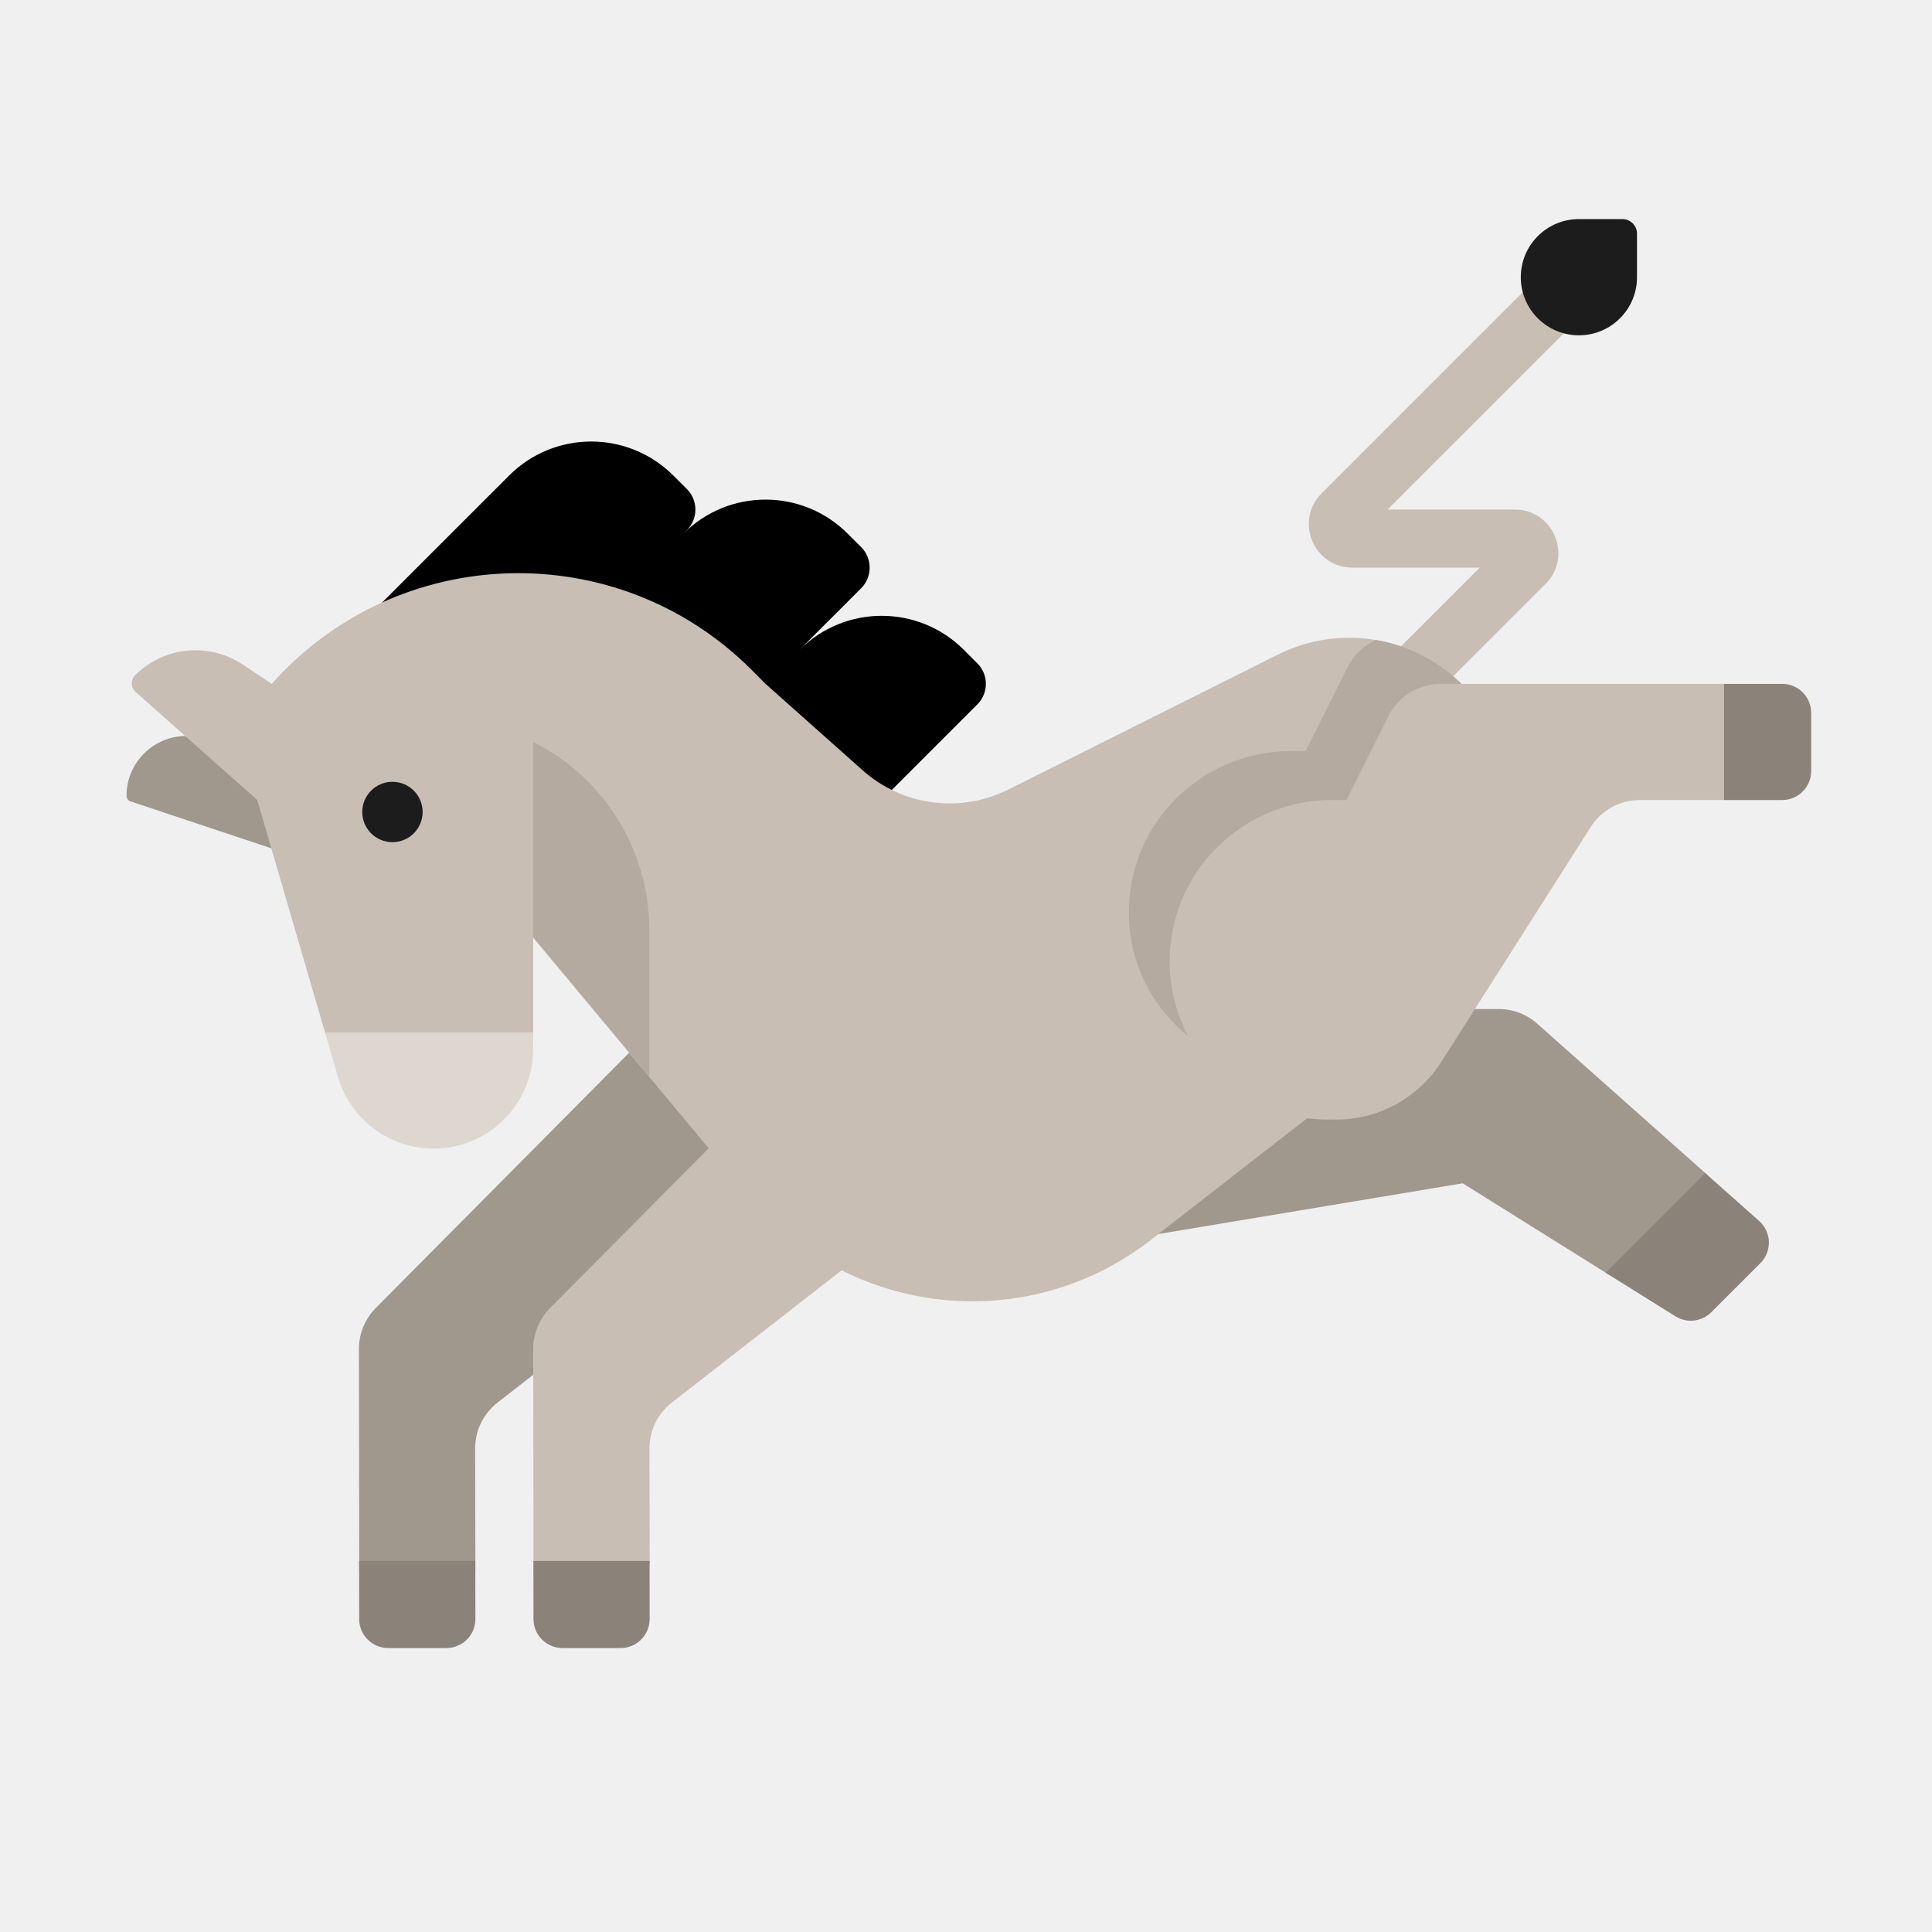
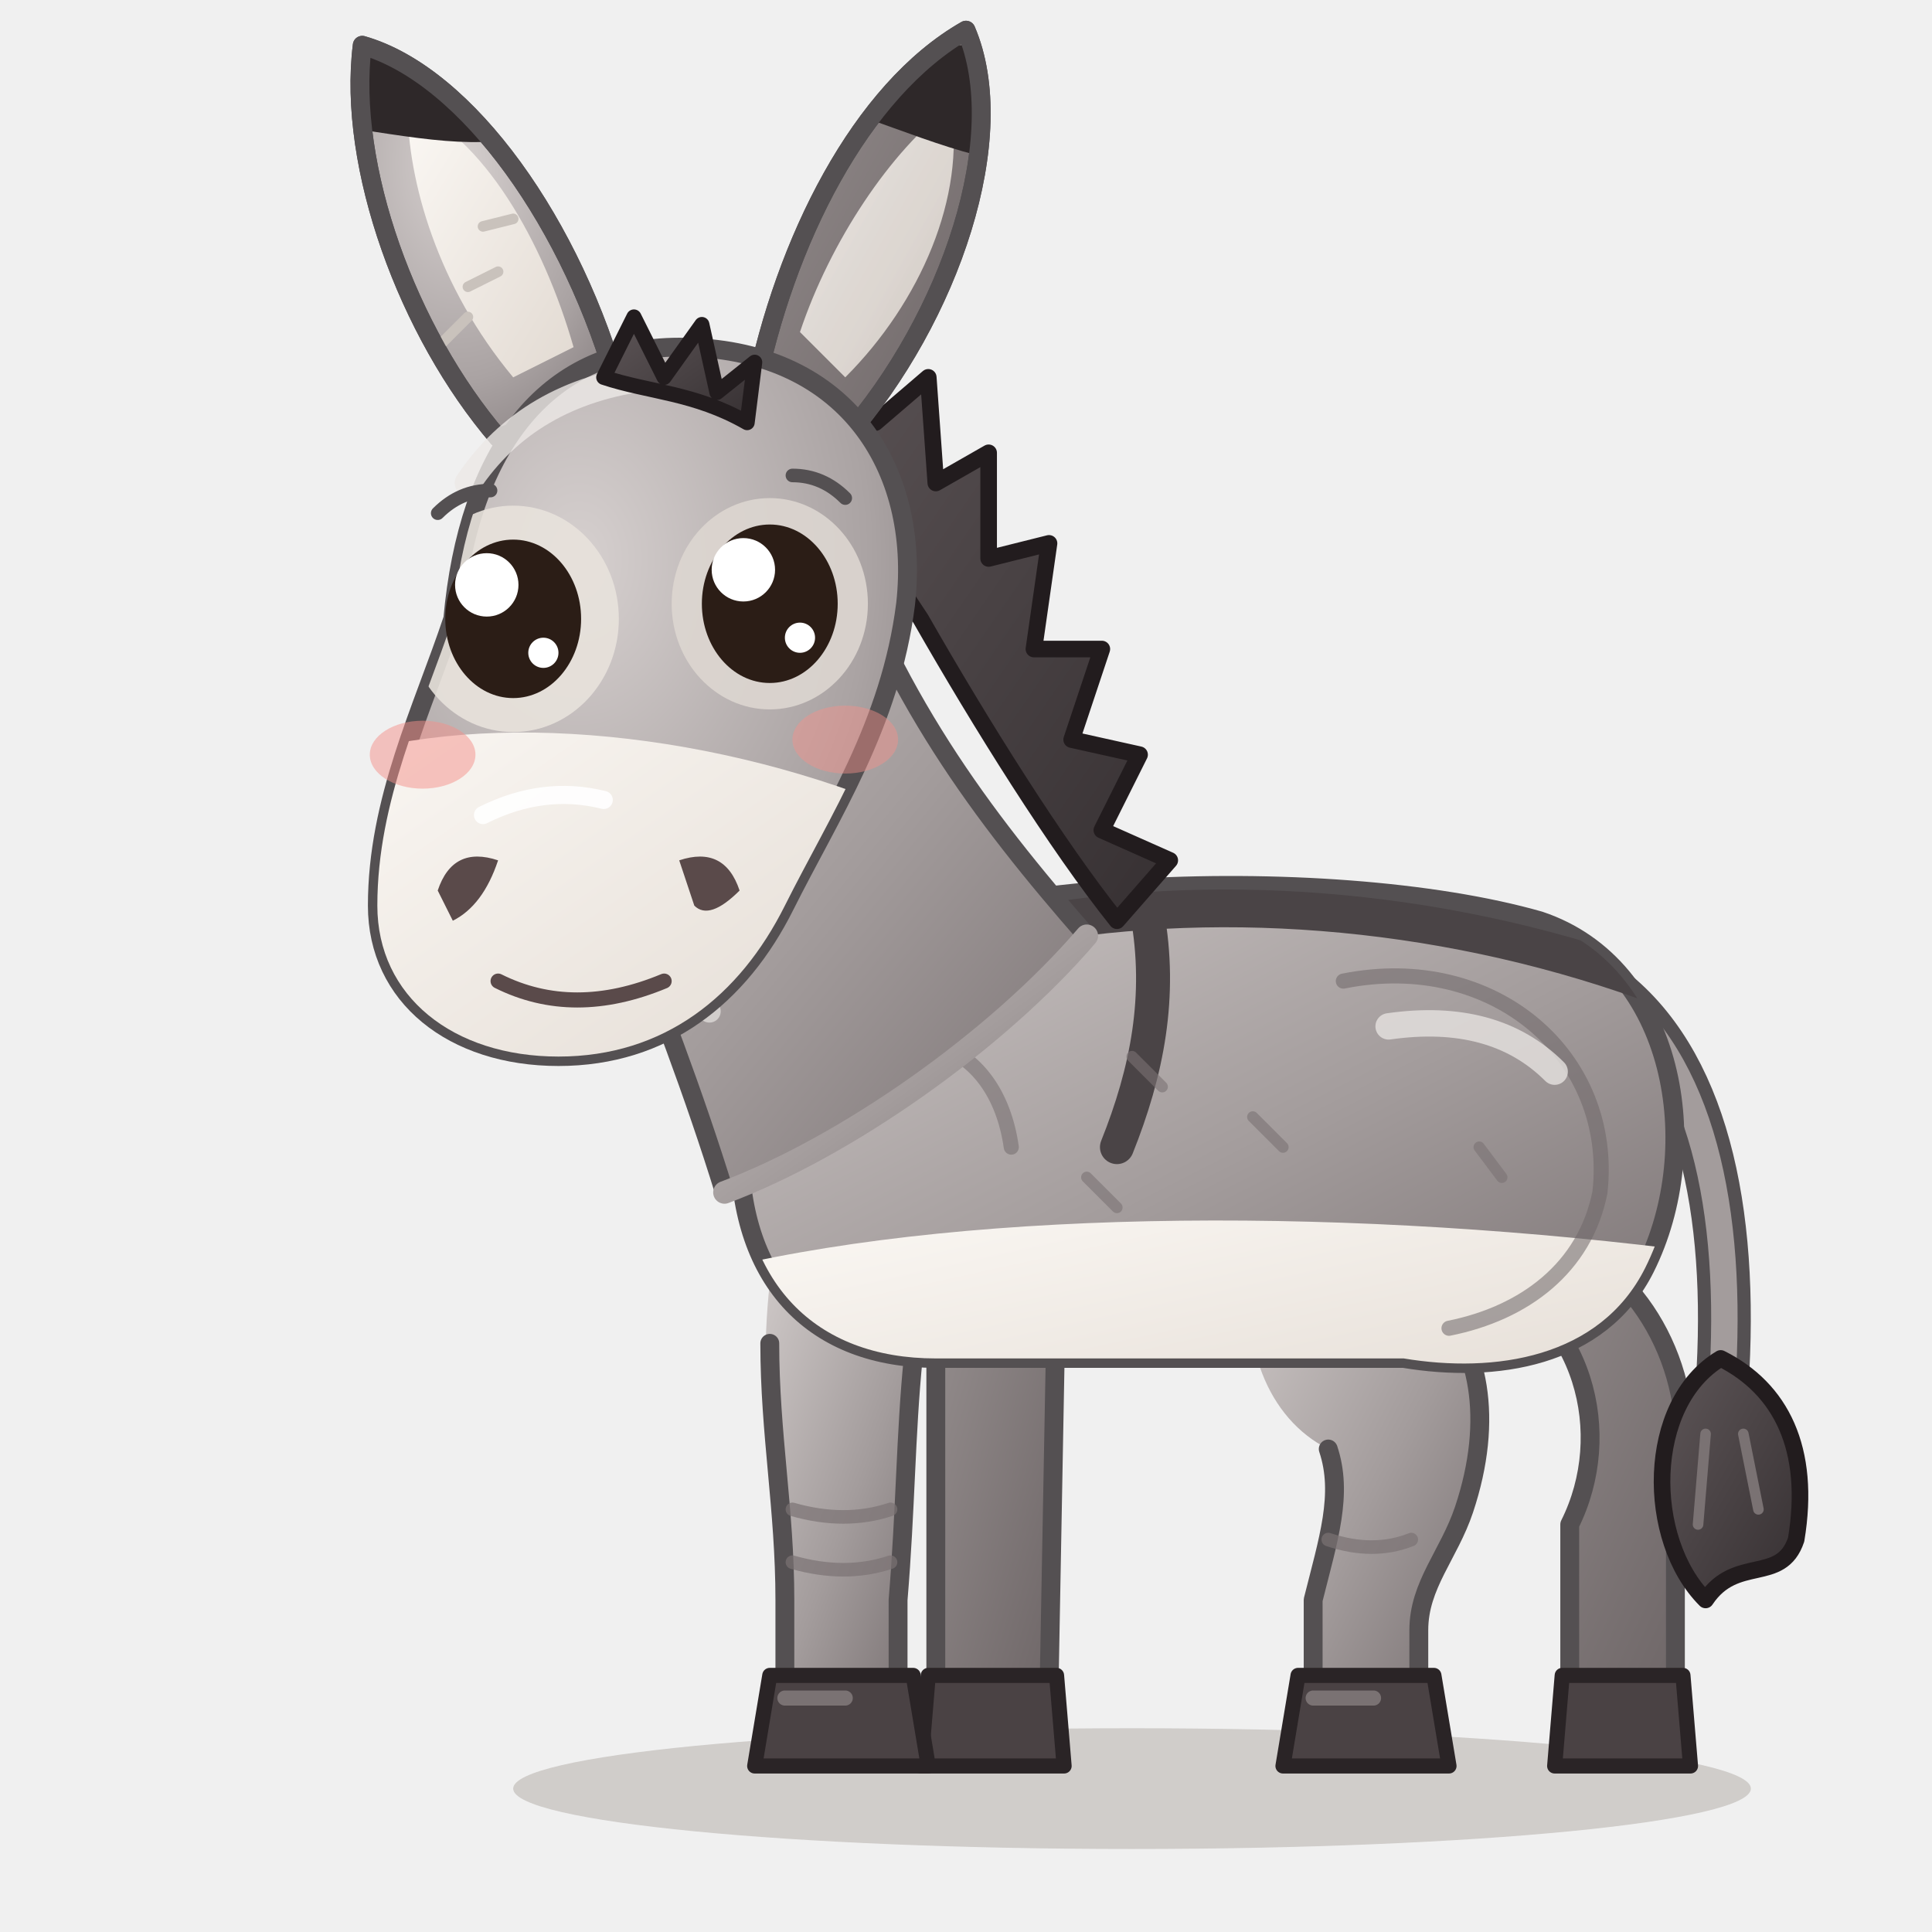
- <svg xmlns="http://www.w3.org/2000/svg" width="32" height="32" viewBox="0 0 32 32" fill="none">
-   <path fill-rule="evenodd" clip-rule="evenodd" d="M8.432 7.877L4.981 11.327L6.906 13.252L7.868 12.289L9.793 14.214L11.717 16.138L16.188 11.667C16.376 11.479 16.376 11.175 16.188 10.987L15.964 10.763C15.213 10.012 13.995 10.012 13.243 10.763L14.264 9.743C14.451 9.555 14.451 9.25 14.264 9.062L14.04 8.839C13.289 8.087 12.07 8.087 11.319 8.839L11.377 8.781C11.565 8.593 11.565 8.288 11.377 8.1L11.153 7.877C10.402 7.125 9.183 7.125 8.432 7.877Z" fill="black" />
-   <path fill-rule="evenodd" clip-rule="evenodd" d="M4.982 14.214L2.163 13.274C2.123 13.261 2.096 13.223 2.096 13.18C2.096 12.505 2.757 12.028 3.397 12.242L4.982 12.77L4.982 14.214ZM18.453 20.562L21.34 16.713H24.823C25.059 16.713 25.286 16.799 25.462 16.956L28.275 19.456L28.388 20.195C28.411 20.344 28.363 20.495 28.258 20.603L27.801 21.074C27.694 21.184 27.541 21.237 27.389 21.216L26.648 21.113L24.227 19.599L18.453 20.562ZM5.95 26.008L5.945 22.345C5.944 22.09 6.045 21.846 6.224 21.665L10.755 17.1L13.642 19.025L8.241 23.231C8.006 23.414 7.869 23.695 7.87 23.992L7.874 26.006C7.875 26.272 7.659 26.488 7.393 26.488H6.431C6.166 26.488 5.951 26.273 5.95 26.008Z" fill="#A0978D" />
-   <path fill-rule="evenodd" clip-rule="evenodd" d="M26.01 5.413C26.198 5.225 26.198 4.92 26.01 4.732C25.822 4.544 25.517 4.544 25.329 4.732L21.891 8.17C21.436 8.625 21.758 9.402 22.401 9.402H24.508L23.204 10.706C23.183 10.698 23.16 10.691 23.138 10.684C22.484 10.479 21.777 10.536 21.164 10.843L16.699 13.078C15.906 13.475 14.952 13.349 14.29 12.76L12.68 11.327L12.447 11.093C10.224 8.871 6.589 8.978 4.501 11.327L4.023 11.008C3.462 10.634 2.714 10.708 2.237 11.185C2.16 11.262 2.164 11.388 2.245 11.46L4.261 13.251L5.39 17.125C6.053 17.558 7.125 18.279 7.125 18.279C7.125 18.279 8.305 17.483 8.831 17.125V15.53L11.738 19.019L9.111 21.665C8.932 21.846 8.831 22.09 8.832 22.345L8.837 25.855C8.837 26.12 9.052 26.335 9.318 26.335H10.28C10.546 26.335 10.761 26.119 10.761 25.853L10.757 23.992C10.756 23.695 10.893 23.414 11.127 23.231L13.94 21.041C15.551 21.851 17.548 21.715 19.059 20.539L21.651 18.521C21.763 18.536 21.877 18.544 21.991 18.544H22.131C22.837 18.544 23.494 18.183 23.873 17.587L26.348 13.697C26.525 13.419 26.831 13.251 27.16 13.251H28.556C28.822 13.251 29.038 13.036 29.038 12.77V11.808C29.038 11.542 28.822 11.327 28.556 11.327L24.206 11.327C24.162 11.284 24.117 11.242 24.07 11.201L25.599 9.672C26.054 9.218 25.732 8.44 25.089 8.44H22.982L26.01 5.413Z" fill="#C8BEB4" />
-   <path fill-rule="evenodd" clip-rule="evenodd" d="M22.788 10.6C22.59 10.69 22.424 10.845 22.323 11.047L21.626 12.44H21.369C20.614 12.44 19.887 12.769 19.381 13.329C18.465 14.345 18.466 15.913 19.406 16.908C19.491 16.999 19.582 17.083 19.679 17.16C19.169 16.2 19.299 14.982 20.057 14.141C20.562 13.58 21.289 13.251 22.044 13.251H22.302L22.998 11.859C23.161 11.533 23.494 11.327 23.859 11.327H24.206C23.914 11.038 23.552 10.814 23.138 10.684C23.023 10.648 22.906 10.62 22.788 10.6ZM10.755 15.403V17.828L8.831 15.524V12.289C10.01 12.879 10.755 14.084 10.755 15.403Z" fill="#B5AAA0" />
-   <path d="M7.174 19.025C6.444 19.021 5.802 18.538 5.598 17.837L5.383 17.1H8.831V17.377C8.83 18.285 8.096 19.021 7.189 19.025H7.174Z" fill="#DED7D0" />
-   <path fill-rule="evenodd" clip-rule="evenodd" d="M28.556 11.327V13.251H29.518C29.784 13.251 29.999 13.036 29.999 12.77V11.808C29.999 11.542 29.784 11.327 29.518 11.327H28.556ZM29.137 20.223L28.244 19.43L26.594 21.08L27.75 21.802C27.94 21.921 28.187 21.893 28.345 21.734L29.157 20.922C29.353 20.727 29.344 20.407 29.137 20.223ZM5.949 26.817L5.948 25.854H7.872L7.874 26.815C7.874 27.081 7.659 27.297 7.393 27.297H6.431C6.165 27.297 5.95 27.082 5.949 26.817ZM8.835 25.854L8.836 26.817C8.836 27.082 9.052 27.297 9.317 27.297H10.279C10.545 27.297 10.761 27.081 10.76 26.815L10.759 25.854H8.835Z" fill="#8B8279" />
-   <path fill-rule="evenodd" clip-rule="evenodd" d="M27.114 4.591C27.114 5.123 26.683 5.554 26.151 5.554C25.62 5.554 25.189 5.123 25.189 4.591C25.189 4.06 25.62 3.629 26.151 3.629H26.873C27.006 3.629 27.114 3.737 27.114 3.87V4.591ZM7 13.449C7 13.725 6.776 13.949 6.5 13.949C6.224 13.949 6 13.725 6 13.449C6 13.173 6.224 12.949 6.5 12.949C6.776 12.949 7 13.173 7 13.449Z" fill="#1C1C1C" />
+ <svg xmlns="http://www.w3.org/2000/svg" viewBox="0 0 256 256">
+   <defs>
+     <linearGradient id="burro-pelo" x1="0" y1="0" x2="1" y2="1">
+       <stop offset="0" stop-color="#cdc7c6" />
+       <stop offset="0.55" stop-color="#a39c9c" />
+       <stop offset="1" stop-color="#7a7273" />
+     </linearGradient>
+     <linearGradient id="burro-pata-tras" x1="0" y1="0" x2="1" y2="1">
+       <stop offset="0" stop-color="#958e8e" />
+       <stop offset="1" stop-color="#6e6667" />
+     </linearGradient>
+     <radialGradient id="burro-cabeca" cx="0.38" cy="0.3" r="0.85">
+       <stop offset="0" stop-color="#d6d0cf" />
+       <stop offset="0.65" stop-color="#aaa3a3" />
+       <stop offset="1" stop-color="#857d7e" />
+     </radialGradient>
+     <linearGradient id="burro-claro" x1="0" y1="0" x2="1" y2="1">
+       <stop offset="0" stop-color="#fbf8f4" />
+       <stop offset="1" stop-color="#e2dad2" />
+     </linearGradient>
+     <linearGradient id="burro-escuro" x1="0" y1="0" x2="1" y2="1">
+       <stop offset="0" stop-color="#5e5658" />
+       <stop offset="1" stop-color="#363032" />
+     </linearGradient>
+     <clipPath id="burro-clip-corpo">
+       <path d="M104 130 C120 116 176 114 204 122 C222 128 226 152 218 168 C212 180 198 182 186 180 L124 180 C108 180 98 170 98 152 C98 142 98 136 104 130 Z" />
+     </clipPath>
+     <clipPath id="burro-clip-cabeca">
+       <path d="M90 46 C112 46 122 62 120 80 C118 96 110 108 104 120 C98 132 88 140 74 140 C60 140 50 132 50 120 C50 106 56 94 60 82 C62 60 72 46 90 46 Z" />
+     </clipPath>
+     <clipPath id="burro-clip-orelha-a">
+       <path d="M66 58 C54 44 46 22 48 6 C62 10 76 30 82 52 Z" />
+     </clipPath>
+     <clipPath id="burro-clip-orelha-b">
+       <path d="M100 52 C104 32 114 12 128 4 C134 18 126 42 112 58 Z" />
+     </clipPath>
+   </defs>
+   <g id="sombra">
+     <ellipse cx="150" cy="237" rx="82" ry="8" fill="#3b2a1a" opacity="0.18" />
+   </g>
+   <g id="patas-tras" stroke-linejoin="round" stroke-linecap="round">
+     <path d="M124 170 L124 224 L139 224 L140 170 Z" fill="url(#burro-pata-tras)" stroke="#545052" stroke-width="2.5" />
+     <path d="M196 168 C210 174 214 190 208 202 L208 224 L222 224 L222 200 C226 186 220 172 210 166 Z" fill="url(#burro-pata-tras)" stroke="#545052" stroke-width="2.5" />
+     <path d="M123 222 L140 222 L141 234 L122 234 Z M207 222 L223 222 L224 234 L206 234 Z" fill="#4a4244" stroke="#2a2426" stroke-width="2" />
+   </g>
+   <g id="cauda" stroke-linejoin="round" stroke-linecap="round">
+     <path d="M214 132 C226 142 230 162 228 186" fill="none" stroke="#545052" stroke-width="7" />
+     <path d="M214 132 C226 142 230 162 228 186" fill="none" stroke="#a39c9c" stroke-width="3.5" />
+     <path d="M228 180 C218 186 218 204 226 212 C230 206 236 210 238 204 C240 192 236 184 228 180 Z" fill="url(#burro-escuro)" stroke="#221c1e" stroke-width="2.2" />
+     <path d="M226 190 l-1 12 M231 190 l2 10" stroke="#7a7273" stroke-width="1.4" />
+   </g>
+   <g id="patas-frente" stroke-linejoin="round" stroke-linecap="round">
+     <path d="M102 170 C100 188 104 200 104 212 L104 224 L119 224 L119 212 C120 196 120 184 122 170 Z" fill="url(#burro-pelo)" />
+     <path d="M102 178 C102 190 104 200 104 212 L104 224 M119 224 L119 212 C120 200 120 190 121 180" fill="none" stroke="#545052" stroke-width="2.5" />
+     <path d="M166 166 C190 162 200 182 194 200 C192 206 188 210 188 216 L188 224 L174 224 L174 212 C176 204 178 198 176 192 C168 188 164 178 166 166 Z" fill="url(#burro-pelo)" />
+     <path d="M174 224 L174 212 C176 204 178 198 176 192 M188 224 L188 216 C188 210 192 206 194 200 C198 188 196 178 190 172" fill="none" stroke="#545052" stroke-width="2.5" />
+     <path d="M105 200 q7 2 13 0 M105 207 q7 2 13 0 M176 204 q6 2 11 0" fill="none" stroke="#7a7273" stroke-width="1.8" opacity="0.7" />
+     <path d="M102 222 L121 222 L123 234 L100 234 Z M172 222 L190 222 L192 234 L170 234 Z" fill="#4a4244" stroke="#2a2426" stroke-width="2" />
+     <path d="M104 225 h8 M174 225 h8" stroke="#7a7273" stroke-width="2" />
+   </g>
+   <g id="corpo" stroke-linejoin="round" stroke-linecap="round">
+     <path d="M104 130 C120 116 176 114 204 122 C222 128 226 152 218 168 C212 180 198 182 186 180 L124 180 C108 180 98 170 98 152 C98 142 98 136 104 130 Z" fill="url(#burro-pelo)" stroke="#545052" stroke-width="2.5" />
+     <g clip-path="url(#burro-clip-corpo)">
+       <path d="M96 168 C130 160 180 160 226 166 L226 190 L96 190 Z" fill="url(#burro-claro)" />
+       <path d="M134 123 C160 118 190 120 218 130" fill="none" stroke="#4a4446" stroke-width="5" />
+       <path d="M152 121 C154 132 152 142 148 152" fill="none" stroke="#4a4446" stroke-width="4.5" />
+     </g>
+     <path d="M178 130 C198 126 214 140 212 158 C210 168 202 174 192 176" fill="none" stroke="#6e6667" stroke-width="2" opacity="0.55" />
+     <path d="M110 142 C120 134 132 138 134 152" fill="none" stroke="#6e6667" stroke-width="2" opacity="0.5" />
+     <path d="M184 136 Q198 134 206 142" fill="none" stroke="#e6e2e0" stroke-width="3.5" opacity="0.8" />
+     <g fill="none" stroke="#7a7273" stroke-width="1.5" opacity="0.6">
+       <path d="M150 140 l4 4 M166 148 l4 4 M196 152 l3 4 M144 156 l4 4" />
+     </g>
+   </g>
+   <g id="pescoco" stroke-linejoin="round" stroke-linecap="round">
+     <path d="M96 158 C88 132 76 106 70 88 L110 68 C118 92 130 108 144 124 C132 138 112 152 96 158 Z" fill="url(#burro-pelo)" stroke="#545052" stroke-width="2.5" />
+     <path d="M144 124 C132 138 112 152 96 158" fill="none" stroke="url(#burro-pelo)" stroke-width="3" />
+     <path d="M80 104 Q86 120 94 134" fill="none" stroke="#e6e2e0" stroke-width="3" opacity="0.7" />
+     <path d="M100 52 L104 42 L108 52 L114 44 L116 56 L123 50 L124 64 L131 60 L131 74 L139 72 L137 86 L146 86 L142 98 L151 100 L146 110 L155 114 L148 122 C140 112 130 96 122 82 C114 70 108 60 100 52 Z" fill="url(#burro-escuro)" stroke="#221c1e" stroke-width="2.2" />
+   </g>
+   <g id="cabeca" stroke-linejoin="round" stroke-linecap="round">
+     <path d="M100 52 C104 32 114 12 128 4 C134 18 126 42 112 58 Z" fill="url(#burro-pata-tras)" stroke="#545052" stroke-width="2.5" />
+     <g clip-path="url(#burro-clip-orelha-b)">
+       <path d="M106 44 C110 32 118 20 126 14 C128 26 122 40 112 50 Z" fill="url(#burro-claro)" opacity="0.85" />
+       <path d="M110 6 L140 6 L140 22 C130 22 122 18 110 14 Z" fill="#2e2829" />
+     </g>
+     <path d="M100 52 C104 32 114 12 128 4 C134 18 126 42 112 58" fill="none" stroke="#545052" stroke-width="2.5" />
+     <path d="M66 58 C54 44 46 22 48 6 C62 10 76 30 82 52 Z" fill="url(#burro-cabeca)" stroke="#545052" stroke-width="2.5" />
+     <g clip-path="url(#burro-clip-orelha-a)">
+       <path d="M68 50 C58 38 54 24 54 14 C64 18 72 32 76 46 Z" fill="url(#burro-claro)" />
+       <path d="M58 46 l4 -4 M62 38 l4 -2 M64 30 l4 -1" stroke="#c9c2bc" stroke-width="1.4" />
+       <path d="M40 0 L70 0 L70 18 C62 20 54 18 40 16 Z" fill="#2e2829" />
+     </g>
+     <path d="M66 58 C54 44 46 22 48 6 C62 10 76 30 82 52" fill="none" stroke="#545052" stroke-width="2.5" />
+     <path d="M90 46 C112 46 122 62 120 80 C118 96 110 108 104 120 C98 132 88 140 74 140 C60 140 50 132 50 120 C50 106 56 94 60 82 C62 60 72 46 90 46 Z" fill="url(#burro-cabeca)" stroke="#545052" stroke-width="2.5" />
+     <g clip-path="url(#burro-clip-cabeca)">
+       <path d="M40 102 C60 94 90 96 116 106 L116 150 L40 150 Z" fill="url(#burro-claro)" />
+       <ellipse cx="68" cy="82" rx="14" ry="15" fill="#e8e2dc" opacity="0.9" />
+       <ellipse cx="102" cy="80" rx="13" ry="14" fill="#ddd6d0" opacity="0.9" />
+     </g>
+     <path d="M62 64 Q70 52 86 50" fill="none" stroke="#ece8e6" stroke-width="3.5" opacity="0.8" />
+     <path d="M80 50 L84 42 L88 50 L93 43 L95 52 L100 48 L99 56 C92 52 86 52 80 50 Z" fill="url(#burro-escuro)" stroke="#221c1e" stroke-width="2" />
+     <path d="M58 118 Q60 112 66 114 Q64 120 60 122 Z M90 114 Q96 112 98 118 Q94 122 92 120 Z" fill="#5a4a4a" />
+     <path d="M64 108 Q72 104 80 106" fill="none" stroke="#ffffff" stroke-width="2.4" opacity="0.9" />
+     <path d="M66 130 Q76 135 88 130" fill="none" stroke="#5a4a4a" stroke-width="2" />
+     <ellipse cx="56" cy="100" rx="7" ry="4.5" fill="#f4908a" opacity="0.5" />
+     <ellipse cx="112" cy="98" rx="7" ry="4.5" fill="#f4908a" opacity="0.45" />
+   </g>
+   <g id="olhos">
+     <ellipse cx="68" cy="82" rx="9" ry="10.5" fill="#2b1d16" />
+     <ellipse cx="102" cy="80" rx="9" ry="10.5" fill="#2b1d16" />
+     <circle cx="64.5" cy="77.5" r="4.2" fill="#fff" />
+     <circle cx="72" cy="86.5" r="2" fill="#fff" />
+     <circle cx="98.5" cy="75.5" r="4.2" fill="#fff" />
+     <circle cx="106" cy="84.5" r="2" fill="#fff" />
+     <path d="M58 68 q3 -3 7 -3 M112 66 q-3 -3 -7 -3" fill="none" stroke="#545052" stroke-width="1.8" stroke-linecap="round" />
+   </g>
</svg>
